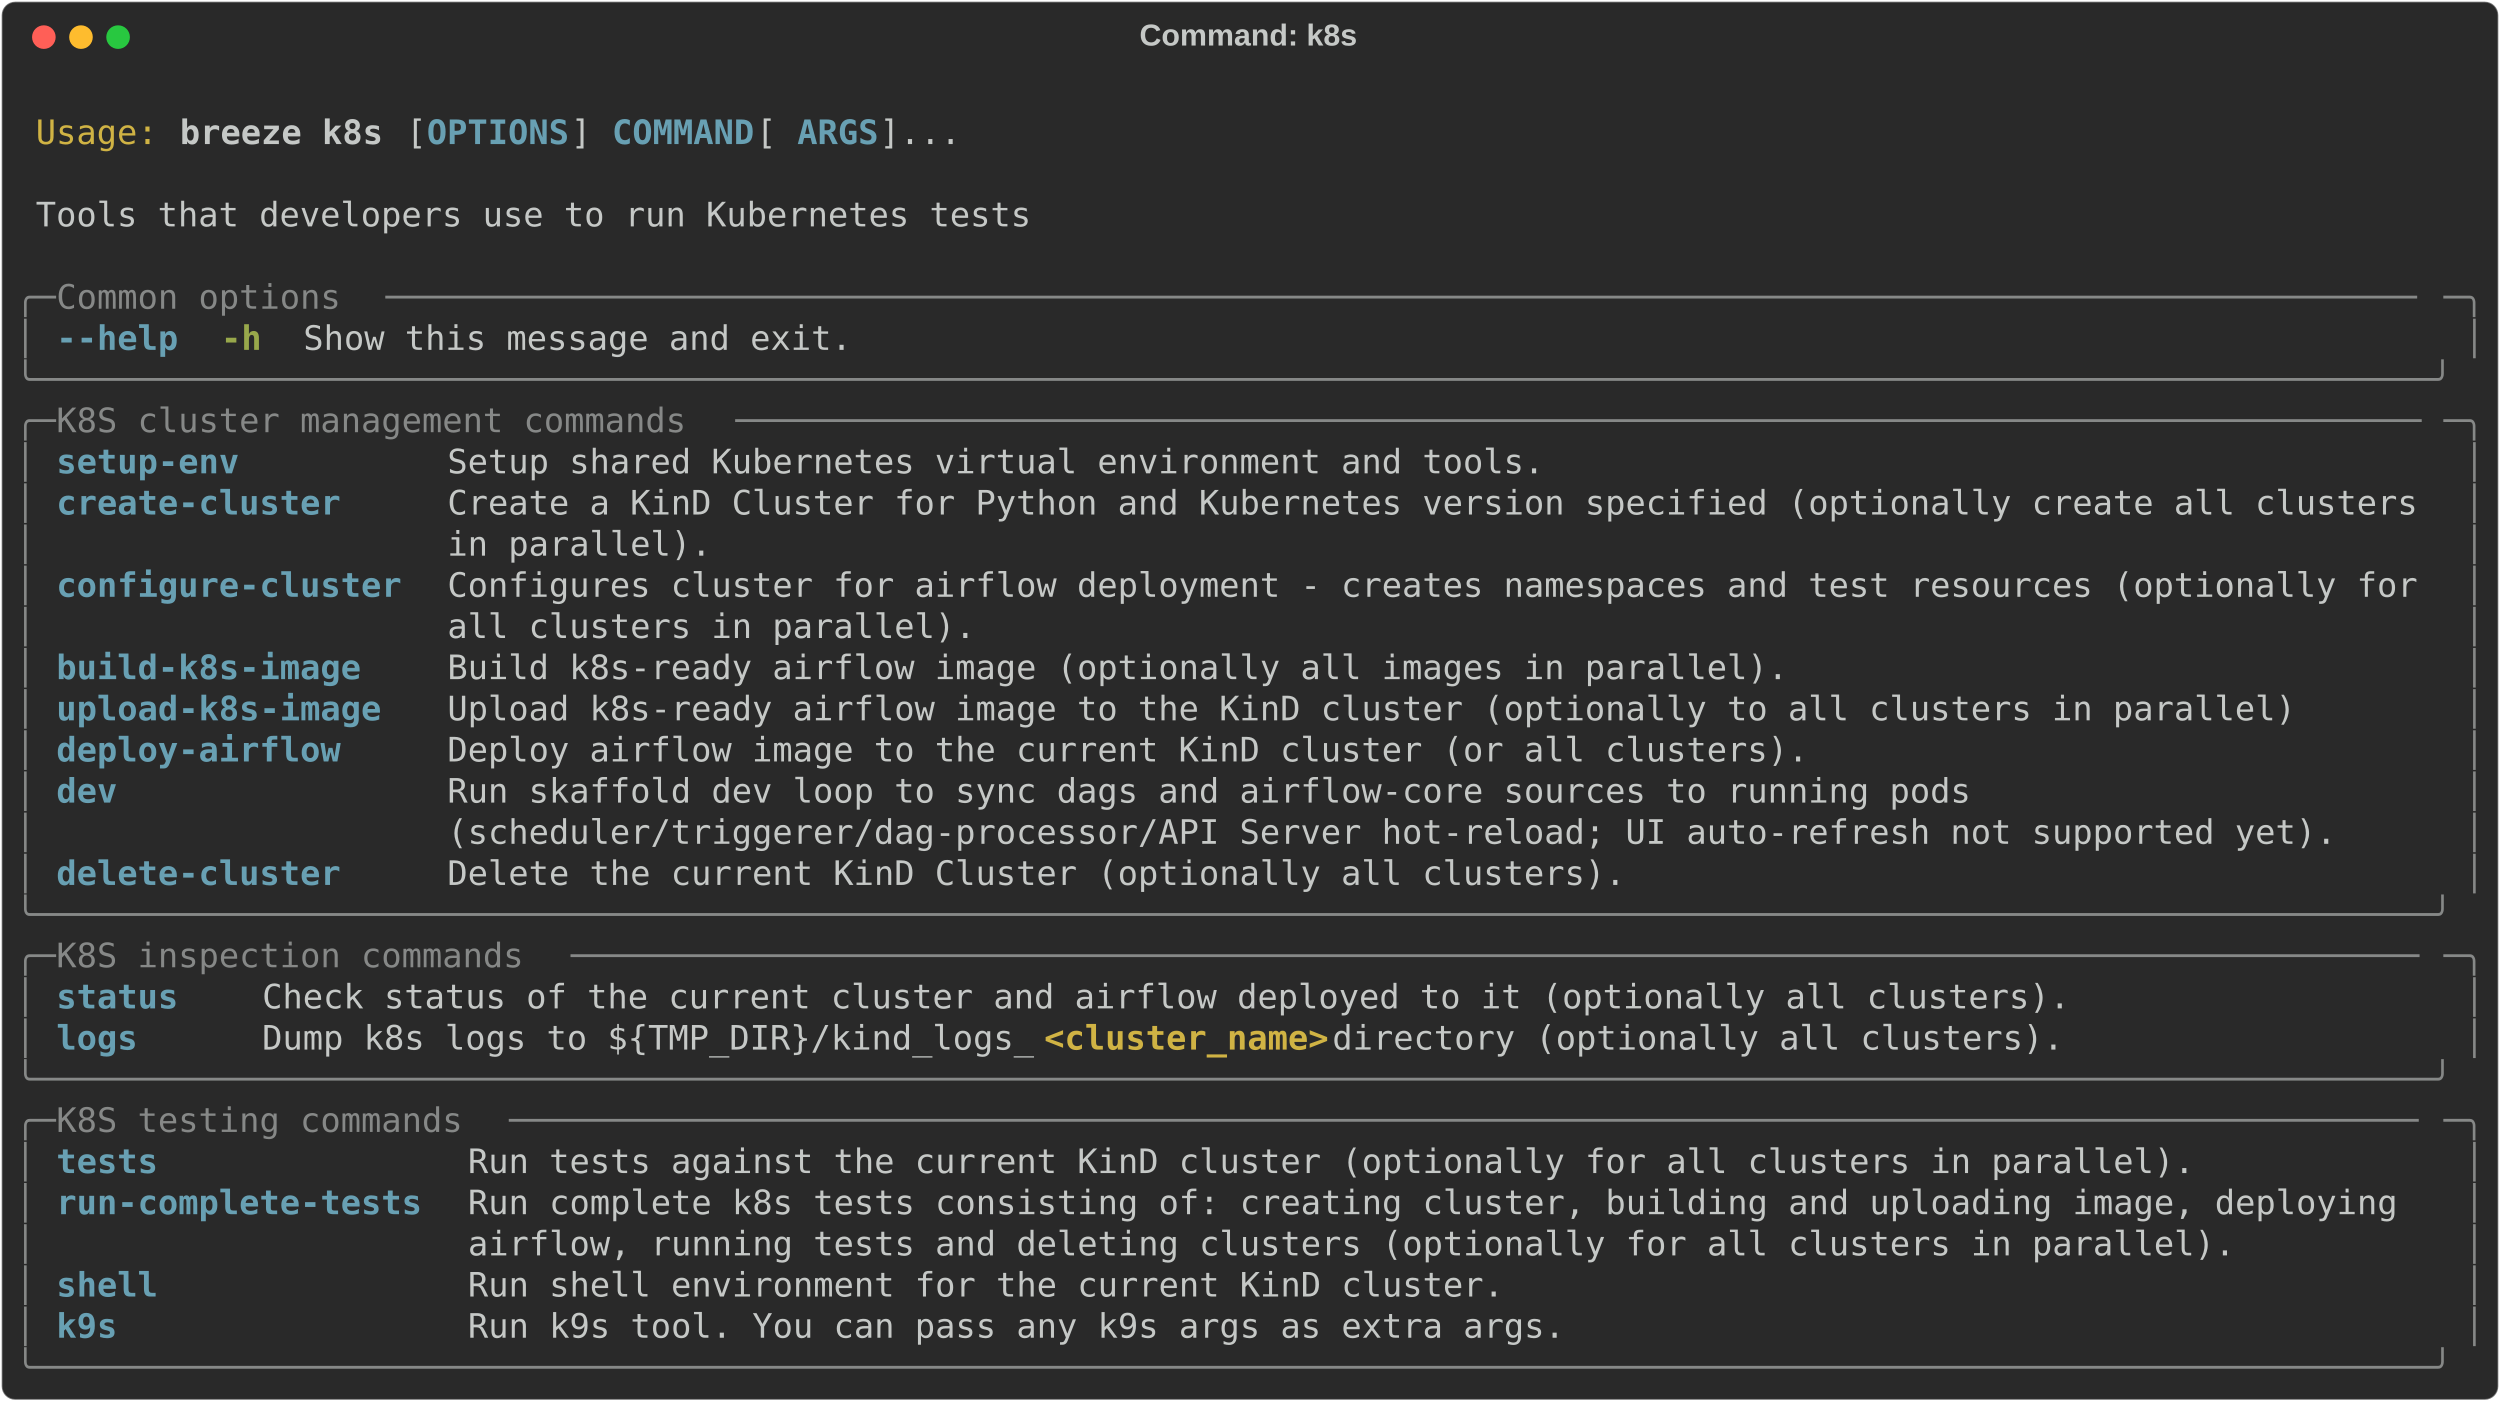
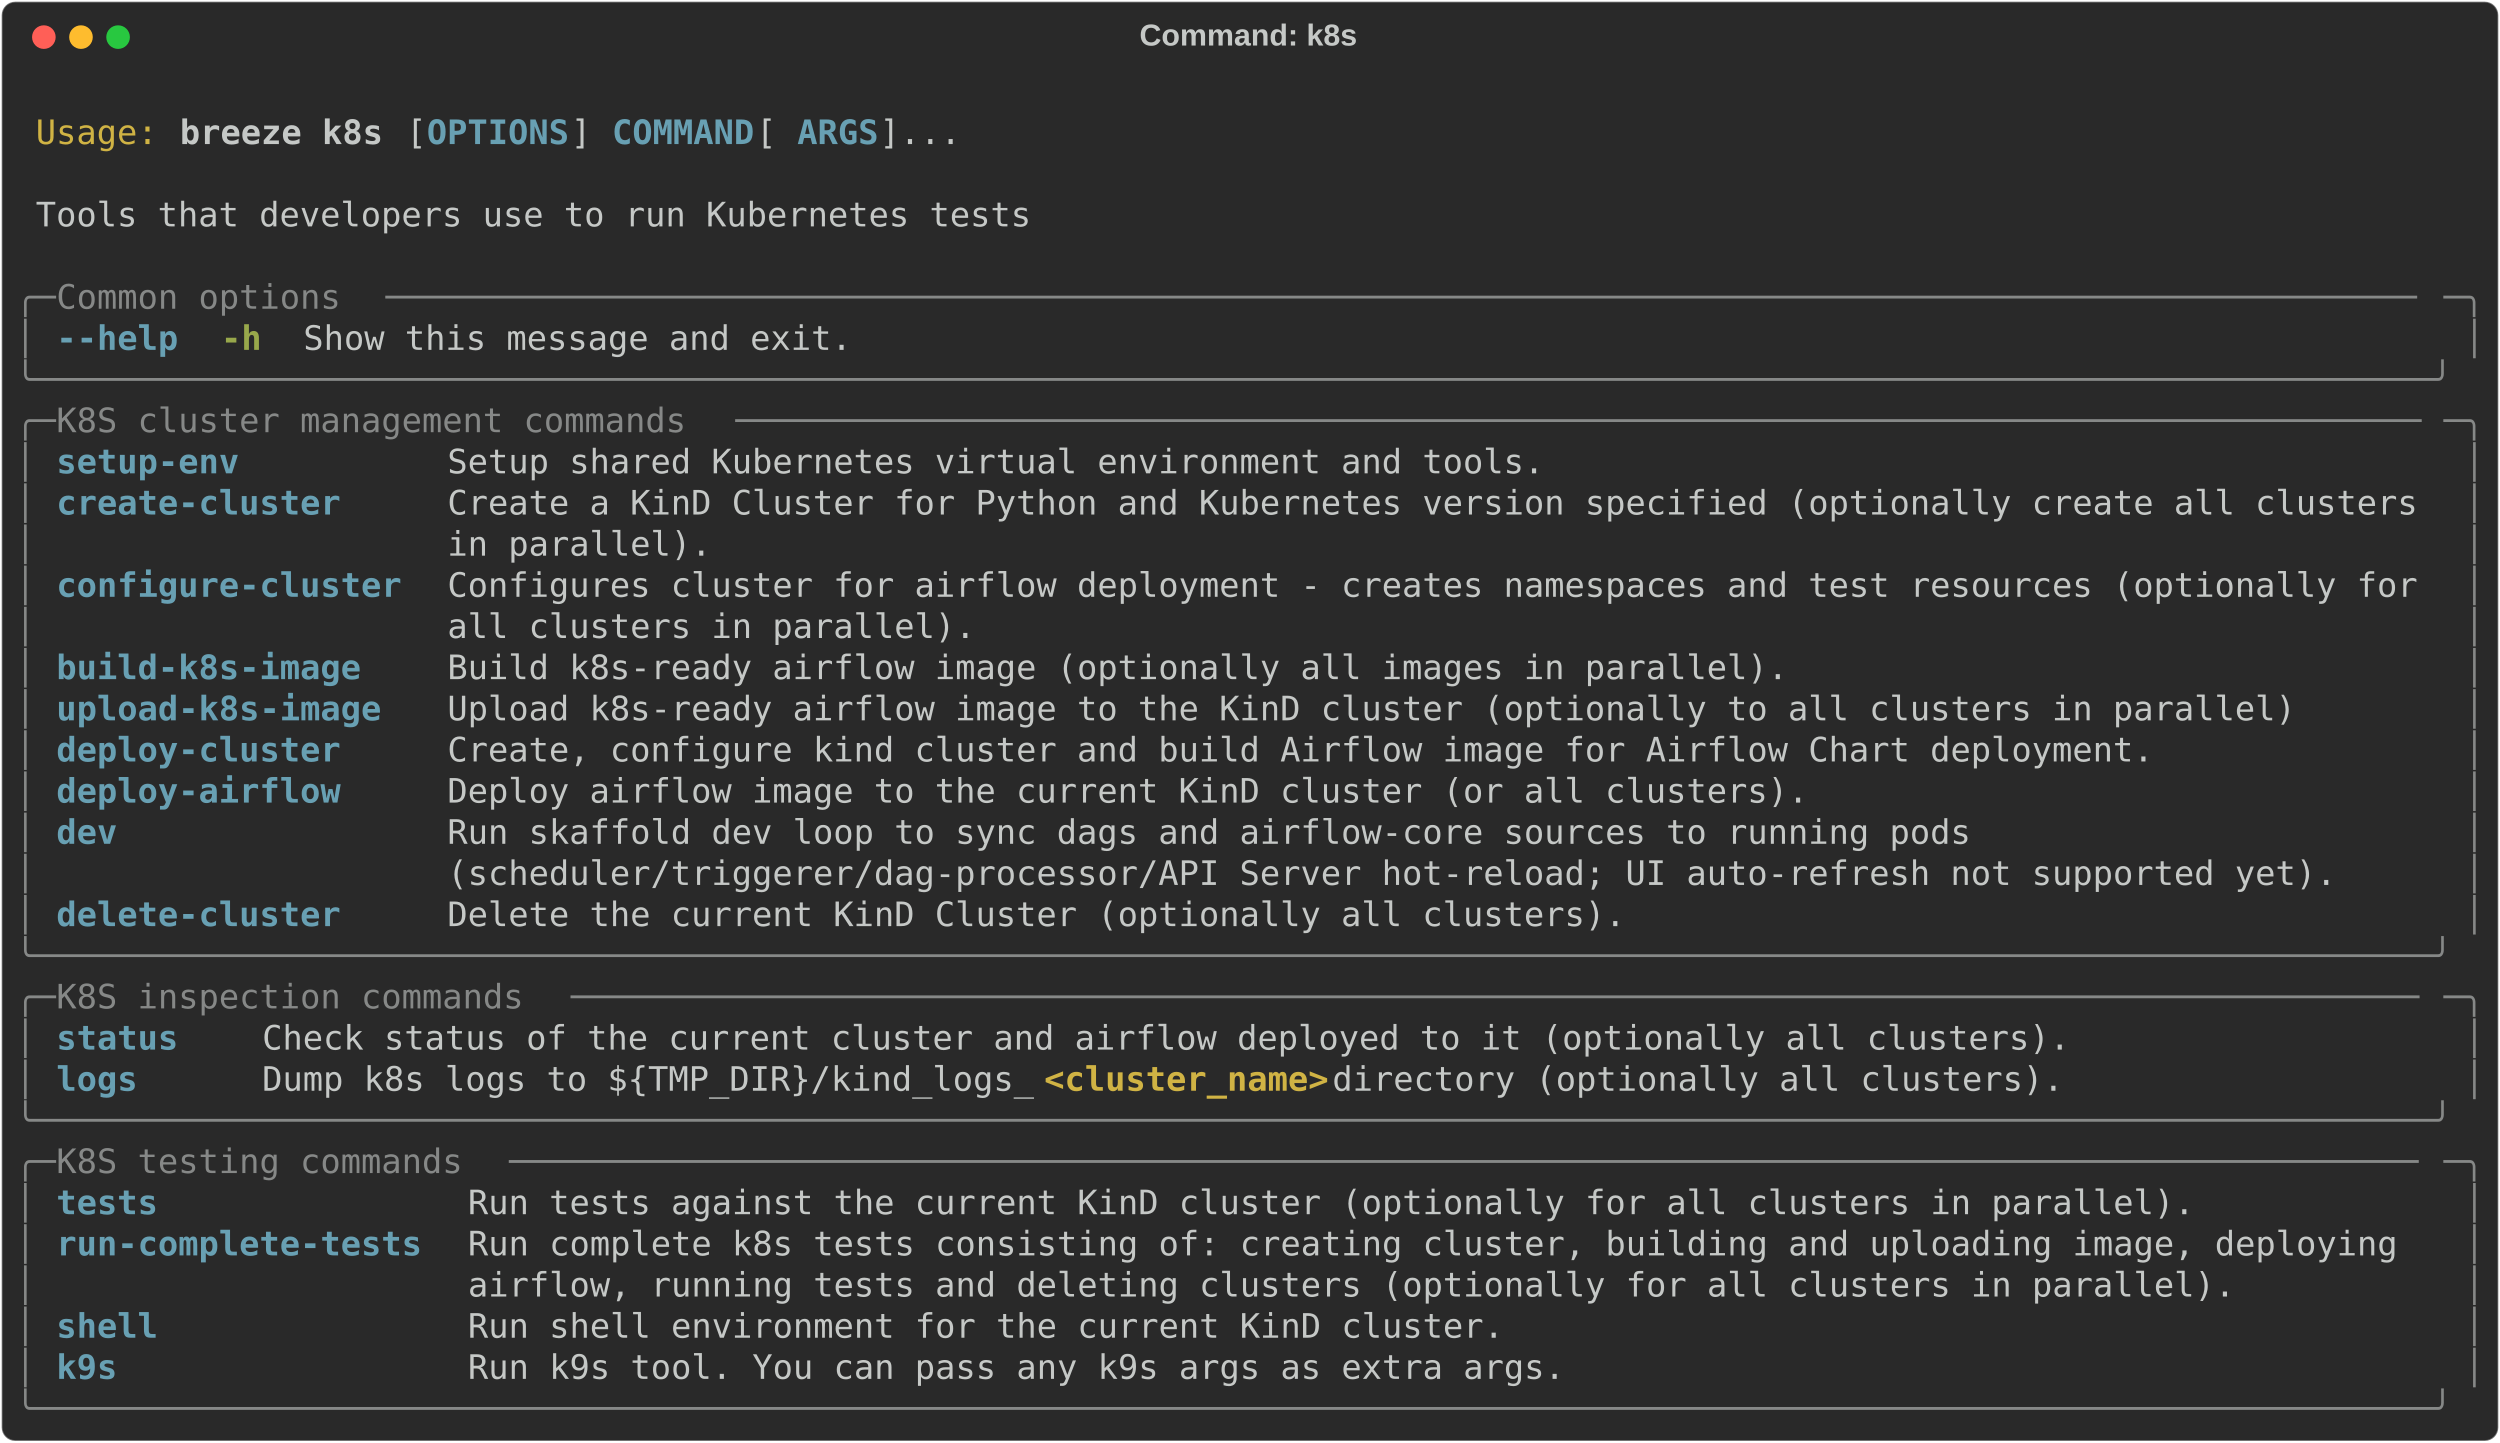
- <svg xmlns="http://www.w3.org/2000/svg" class="rich-terminal" viewBox="0 0 1482 830.8">
+ <svg xmlns="http://www.w3.org/2000/svg" class="rich-terminal" viewBox="0 0 1482 855.2">
  <style>

    @font-face {
        font-family: "Fira Code";
        src: local("FiraCode-Regular"),
                url("https://cdnjs.cloudflare.com/ajax/libs/firacode/6.2.0/woff2/FiraCode-Regular.woff2") format("woff2"),
                url("https://cdnjs.cloudflare.com/ajax/libs/firacode/6.2.0/woff/FiraCode-Regular.woff") format("woff");
        font-style: normal;
        font-weight: 400;
    }
    @font-face {
        font-family: "Fira Code";
        src: local("FiraCode-Bold"),
                url("https://cdnjs.cloudflare.com/ajax/libs/firacode/6.2.0/woff2/FiraCode-Bold.woff2") format("woff2"),
                url("https://cdnjs.cloudflare.com/ajax/libs/firacode/6.2.0/woff/FiraCode-Bold.woff") format("woff");
        font-style: bold;
        font-weight: 700;
    }

    .breeze-k8s-matrix {
        font-family: Fira Code, monospace;
        font-size: 20px;
        line-height: 24.4px;
        font-variant-east-asian: full-width;
    }

    .breeze-k8s-title {
        font-size: 18px;
        font-weight: bold;
        font-family: arial;
    }

    .breeze-k8s-r1 { fill: #c5c8c6 }
.breeze-k8s-r2 { fill: #d0b344 }
.breeze-k8s-r3 { fill: #c5c8c6;font-weight: bold }
.breeze-k8s-r4 { fill: #68a0b3;font-weight: bold }
.breeze-k8s-r5 { fill: #868887 }
.breeze-k8s-r6 { fill: #98a84b;font-weight: bold }
.breeze-k8s-r7 { fill: #d0b344;font-weight: bold }
    </style>
  <defs>
    <clipPath id="breeze-k8s-clip-terminal">
-       <rect x="0" y="0" width="1463.0" height="779.8" />
+       <rect x="0" y="0" width="1463.0" height="804.2" />
    </clipPath>
    <clipPath id="breeze-k8s-line-0">
      <rect x="0" y="1.5" width="1464" height="24.65" />
    </clipPath>
    <clipPath id="breeze-k8s-line-1">
      <rect x="0" y="25.9" width="1464" height="24.65" />
    </clipPath>
    <clipPath id="breeze-k8s-line-2">
      <rect x="0" y="50.3" width="1464" height="24.65" />
    </clipPath>
    <clipPath id="breeze-k8s-line-3">
      <rect x="0" y="74.7" width="1464" height="24.65" />
    </clipPath>
    <clipPath id="breeze-k8s-line-4">
      <rect x="0" y="99.1" width="1464" height="24.65" />
    </clipPath>
    <clipPath id="breeze-k8s-line-5">
      <rect x="0" y="123.5" width="1464" height="24.65" />
    </clipPath>
    <clipPath id="breeze-k8s-line-6">
      <rect x="0" y="147.9" width="1464" height="24.65" />
    </clipPath>
    <clipPath id="breeze-k8s-line-7">
      <rect x="0" y="172.3" width="1464" height="24.65" />
    </clipPath>
    <clipPath id="breeze-k8s-line-8">
      <rect x="0" y="196.7" width="1464" height="24.65" />
    </clipPath>
    <clipPath id="breeze-k8s-line-9">
      <rect x="0" y="221.1" width="1464" height="24.65" />
    </clipPath>
    <clipPath id="breeze-k8s-line-10">
      <rect x="0" y="245.5" width="1464" height="24.65" />
    </clipPath>
    <clipPath id="breeze-k8s-line-11">
      <rect x="0" y="269.9" width="1464" height="24.65" />
    </clipPath>
    <clipPath id="breeze-k8s-line-12">
      <rect x="0" y="294.3" width="1464" height="24.65" />
    </clipPath>
    <clipPath id="breeze-k8s-line-13">
      <rect x="0" y="318.7" width="1464" height="24.65" />
    </clipPath>
    <clipPath id="breeze-k8s-line-14">
      <rect x="0" y="343.1" width="1464" height="24.65" />
    </clipPath>
    <clipPath id="breeze-k8s-line-15">
      <rect x="0" y="367.5" width="1464" height="24.65" />
    </clipPath>
    <clipPath id="breeze-k8s-line-16">
      <rect x="0" y="391.9" width="1464" height="24.65" />
    </clipPath>
    <clipPath id="breeze-k8s-line-17">
      <rect x="0" y="416.3" width="1464" height="24.65" />
    </clipPath>
    <clipPath id="breeze-k8s-line-18">
      <rect x="0" y="440.7" width="1464" height="24.65" />
    </clipPath>
    <clipPath id="breeze-k8s-line-19">
      <rect x="0" y="465.1" width="1464" height="24.65" />
    </clipPath>
    <clipPath id="breeze-k8s-line-20">
      <rect x="0" y="489.5" width="1464" height="24.65" />
    </clipPath>
    <clipPath id="breeze-k8s-line-21">
      <rect x="0" y="513.9" width="1464" height="24.65" />
    </clipPath>
    <clipPath id="breeze-k8s-line-22">
      <rect x="0" y="538.3" width="1464" height="24.65" />
    </clipPath>
    <clipPath id="breeze-k8s-line-23">
      <rect x="0" y="562.7" width="1464" height="24.65" />
    </clipPath>
    <clipPath id="breeze-k8s-line-24">
      <rect x="0" y="587.1" width="1464" height="24.65" />
    </clipPath>
    <clipPath id="breeze-k8s-line-25">
      <rect x="0" y="611.5" width="1464" height="24.65" />
    </clipPath>
    <clipPath id="breeze-k8s-line-26">
      <rect x="0" y="635.9" width="1464" height="24.65" />
    </clipPath>
    <clipPath id="breeze-k8s-line-27">
      <rect x="0" y="660.3" width="1464" height="24.65" />
    </clipPath>
    <clipPath id="breeze-k8s-line-28">
      <rect x="0" y="684.7" width="1464" height="24.65" />
    </clipPath>
    <clipPath id="breeze-k8s-line-29">
      <rect x="0" y="709.1" width="1464" height="24.65" />
    </clipPath>
    <clipPath id="breeze-k8s-line-30">
      <rect x="0" y="733.5" width="1464" height="24.65" />
    </clipPath>
+     <clipPath id="breeze-k8s-line-31">
+       <rect x="0" y="757.9" width="1464" height="24.65" />
+     </clipPath>
  </defs>
-   <rect fill="#292929" stroke="rgba(255,255,255,0.35)" stroke-width="1" x="1" y="1" width="1480" height="828.8" rx="8" />
+   <rect fill="#292929" stroke="rgba(255,255,255,0.35)" stroke-width="1" x="1" y="1" width="1480" height="853.2" rx="8" />
  <text class="breeze-k8s-title" fill="#c5c8c6" text-anchor="middle" x="740" y="27">Command: k8s</text>
  <g transform="translate(26,22)">
    <circle cx="0" cy="0" r="7" fill="#ff5f57" />
    <circle cx="22" cy="0" r="7" fill="#febc2e" />
    <circle cx="44" cy="0" r="7" fill="#28c840" />
  </g>
  <g transform="translate(9, 41)" clip-path="url(#breeze-k8s-clip-terminal)">
    <g class="breeze-k8s-matrix">
      <text class="breeze-k8s-r1" x="1464" y="20" textLength="12.2" clip-path="url(#breeze-k8s-line-0)">
</text>
      <text class="breeze-k8s-r2" x="12.2" y="44.4" textLength="73.2" clip-path="url(#breeze-k8s-line-1)">Usage:</text>
      <text class="breeze-k8s-r3" x="97.6" y="44.4" textLength="122" clip-path="url(#breeze-k8s-line-1)">breeze k8s</text>
      <text class="breeze-k8s-r1" x="231.8" y="44.4" textLength="12.2" clip-path="url(#breeze-k8s-line-1)">[</text>
      <text class="breeze-k8s-r4" x="244" y="44.4" textLength="85.4" clip-path="url(#breeze-k8s-line-1)">OPTIONS</text>
      <text class="breeze-k8s-r1" x="329.4" y="44.4" textLength="24.4" clip-path="url(#breeze-k8s-line-1)">] </text>
      <text class="breeze-k8s-r4" x="353.8" y="44.4" textLength="85.4" clip-path="url(#breeze-k8s-line-1)">COMMAND</text>
      <text class="breeze-k8s-r1" x="439.2" y="44.4" textLength="24.4" clip-path="url(#breeze-k8s-line-1)"> [</text>
      <text class="breeze-k8s-r4" x="463.6" y="44.4" textLength="48.8" clip-path="url(#breeze-k8s-line-1)">ARGS</text>
      <text class="breeze-k8s-r1" x="512.4" y="44.4" textLength="48.8" clip-path="url(#breeze-k8s-line-1)">]...</text>
      <text class="breeze-k8s-r1" x="1464" y="44.4" textLength="12.2" clip-path="url(#breeze-k8s-line-1)">
</text>
      <text class="breeze-k8s-r1" x="1464" y="68.8" textLength="12.2" clip-path="url(#breeze-k8s-line-2)">
</text>
      <text class="breeze-k8s-r1" x="12.2" y="93.2" textLength="597.8" clip-path="url(#breeze-k8s-line-3)">Tools that developers use to run Kubernetes tests</text>
      <text class="breeze-k8s-r1" x="1464" y="93.2" textLength="12.2" clip-path="url(#breeze-k8s-line-3)">
</text>
      <text class="breeze-k8s-r1" x="1464" y="117.6" textLength="12.2" clip-path="url(#breeze-k8s-line-4)">
</text>
      <text class="breeze-k8s-r5" x="0" y="142" textLength="24.4" clip-path="url(#breeze-k8s-line-5)">╭─</text>
      <text class="breeze-k8s-r5" x="24.4" y="142" textLength="195.2" clip-path="url(#breeze-k8s-line-5)"> Common options </text>
      <text class="breeze-k8s-r5" x="219.6" y="142" textLength="1220" clip-path="url(#breeze-k8s-line-5)">────────────────────────────────────────────────────────────────────────────────────────────────────</text>
      <text class="breeze-k8s-r5" x="1439.6" y="142" textLength="24.4" clip-path="url(#breeze-k8s-line-5)">─╮</text>
      <text class="breeze-k8s-r1" x="1464" y="142" textLength="12.2" clip-path="url(#breeze-k8s-line-5)">
</text>
      <text class="breeze-k8s-r5" x="0" y="166.4" textLength="12.2" clip-path="url(#breeze-k8s-line-6)">│</text>
      <text class="breeze-k8s-r4" x="24.4" y="166.4" textLength="73.2" clip-path="url(#breeze-k8s-line-6)">--help</text>
      <text class="breeze-k8s-r6" x="122" y="166.4" textLength="24.4" clip-path="url(#breeze-k8s-line-6)">-h</text>
      <text class="breeze-k8s-r1" x="170.8" y="166.4" textLength="329.4" clip-path="url(#breeze-k8s-line-6)">Show this message and exit.</text>
      <text class="breeze-k8s-r5" x="1451.8" y="166.4" textLength="12.2" clip-path="url(#breeze-k8s-line-6)">│</text>
      <text class="breeze-k8s-r1" x="1464" y="166.4" textLength="12.2" clip-path="url(#breeze-k8s-line-6)">
</text>
      <text class="breeze-k8s-r5" x="0" y="190.8" textLength="1464" clip-path="url(#breeze-k8s-line-7)">╰──────────────────────────────────────────────────────────────────────────────────────────────────────────────────────╯</text>
      <text class="breeze-k8s-r1" x="1464" y="190.8" textLength="12.2" clip-path="url(#breeze-k8s-line-7)">
</text>
      <text class="breeze-k8s-r5" x="0" y="215.2" textLength="24.4" clip-path="url(#breeze-k8s-line-8)">╭─</text>
      <text class="breeze-k8s-r5" x="24.4" y="215.2" textLength="402.6" clip-path="url(#breeze-k8s-line-8)"> K8S cluster management commands </text>
      <text class="breeze-k8s-r5" x="427" y="215.2" textLength="1012.6" clip-path="url(#breeze-k8s-line-8)">───────────────────────────────────────────────────────────────────────────────────</text>
      <text class="breeze-k8s-r5" x="1439.6" y="215.2" textLength="24.4" clip-path="url(#breeze-k8s-line-8)">─╮</text>
      <text class="breeze-k8s-r1" x="1464" y="215.2" textLength="12.2" clip-path="url(#breeze-k8s-line-8)">
</text>
      <text class="breeze-k8s-r5" x="0" y="239.6" textLength="12.2" clip-path="url(#breeze-k8s-line-9)">│</text>
      <text class="breeze-k8s-r4" x="24.4" y="239.6" textLength="207.4" clip-path="url(#breeze-k8s-line-9)">setup-env        </text>
      <text class="breeze-k8s-r1" x="256.2" y="239.6" textLength="1183.4" clip-path="url(#breeze-k8s-line-9)">Setup shared Kubernetes virtual environment and tools.                                           </text>
      <text class="breeze-k8s-r5" x="1451.8" y="239.6" textLength="12.2" clip-path="url(#breeze-k8s-line-9)">│</text>
      <text class="breeze-k8s-r1" x="1464" y="239.6" textLength="12.2" clip-path="url(#breeze-k8s-line-9)">
</text>
      <text class="breeze-k8s-r5" x="0" y="264" textLength="12.2" clip-path="url(#breeze-k8s-line-10)">│</text>
      <text class="breeze-k8s-r4" x="24.4" y="264" textLength="207.4" clip-path="url(#breeze-k8s-line-10)">create-cluster   </text>
      <text class="breeze-k8s-r1" x="256.2" y="264" textLength="1183.4" clip-path="url(#breeze-k8s-line-10)">Create a KinD Cluster for Python and Kubernetes version specified (optionally create all clusters</text>
      <text class="breeze-k8s-r5" x="1451.8" y="264" textLength="12.2" clip-path="url(#breeze-k8s-line-10)">│</text>
      <text class="breeze-k8s-r1" x="1464" y="264" textLength="12.2" clip-path="url(#breeze-k8s-line-10)">
</text>
      <text class="breeze-k8s-r5" x="0" y="288.4" textLength="12.2" clip-path="url(#breeze-k8s-line-11)">│</text>
      <text class="breeze-k8s-r1" x="256.2" y="288.4" textLength="1183.4" clip-path="url(#breeze-k8s-line-11)">in parallel).                                                                                    </text>
      <text class="breeze-k8s-r5" x="1451.8" y="288.4" textLength="12.2" clip-path="url(#breeze-k8s-line-11)">│</text>
      <text class="breeze-k8s-r1" x="1464" y="288.4" textLength="12.2" clip-path="url(#breeze-k8s-line-11)">
</text>
      <text class="breeze-k8s-r5" x="0" y="312.8" textLength="12.2" clip-path="url(#breeze-k8s-line-12)">│</text>
      <text class="breeze-k8s-r4" x="24.4" y="312.8" textLength="207.4" clip-path="url(#breeze-k8s-line-12)">configure-cluster</text>
      <text class="breeze-k8s-r1" x="256.2" y="312.8" textLength="1183.4" clip-path="url(#breeze-k8s-line-12)">Configures cluster for airflow deployment - creates namespaces and test resources (optionally for</text>
      <text class="breeze-k8s-r5" x="1451.8" y="312.8" textLength="12.2" clip-path="url(#breeze-k8s-line-12)">│</text>
      <text class="breeze-k8s-r1" x="1464" y="312.8" textLength="12.2" clip-path="url(#breeze-k8s-line-12)">
</text>
      <text class="breeze-k8s-r5" x="0" y="337.2" textLength="12.2" clip-path="url(#breeze-k8s-line-13)">│</text>
      <text class="breeze-k8s-r1" x="256.2" y="337.2" textLength="1183.4" clip-path="url(#breeze-k8s-line-13)">all clusters in parallel).                                                                       </text>
      <text class="breeze-k8s-r5" x="1451.8" y="337.2" textLength="12.2" clip-path="url(#breeze-k8s-line-13)">│</text>
      <text class="breeze-k8s-r1" x="1464" y="337.2" textLength="12.2" clip-path="url(#breeze-k8s-line-13)">
</text>
      <text class="breeze-k8s-r5" x="0" y="361.6" textLength="12.2" clip-path="url(#breeze-k8s-line-14)">│</text>
      <text class="breeze-k8s-r4" x="24.4" y="361.6" textLength="207.4" clip-path="url(#breeze-k8s-line-14)">build-k8s-image  </text>
      <text class="breeze-k8s-r1" x="256.2" y="361.6" textLength="1183.4" clip-path="url(#breeze-k8s-line-14)">Build k8s-ready airflow image (optionally all images in parallel).                               </text>
      <text class="breeze-k8s-r5" x="1451.8" y="361.6" textLength="12.2" clip-path="url(#breeze-k8s-line-14)">│</text>
      <text class="breeze-k8s-r1" x="1464" y="361.6" textLength="12.2" clip-path="url(#breeze-k8s-line-14)">
</text>
      <text class="breeze-k8s-r5" x="0" y="386" textLength="12.2" clip-path="url(#breeze-k8s-line-15)">│</text>
      <text class="breeze-k8s-r4" x="24.4" y="386" textLength="207.4" clip-path="url(#breeze-k8s-line-15)">upload-k8s-image </text>
      <text class="breeze-k8s-r1" x="256.2" y="386" textLength="1183.4" clip-path="url(#breeze-k8s-line-15)">Upload k8s-ready airflow image to the KinD cluster (optionally to all clusters in parallel)      </text>
      <text class="breeze-k8s-r5" x="1451.8" y="386" textLength="12.2" clip-path="url(#breeze-k8s-line-15)">│</text>
      <text class="breeze-k8s-r1" x="1464" y="386" textLength="12.2" clip-path="url(#breeze-k8s-line-15)">
</text>
      <text class="breeze-k8s-r5" x="0" y="410.4" textLength="12.2" clip-path="url(#breeze-k8s-line-16)">│</text>
-       <text class="breeze-k8s-r4" x="24.4" y="410.4" textLength="207.4" clip-path="url(#breeze-k8s-line-16)">deploy-airflow   </text>
-       <text class="breeze-k8s-r1" x="256.2" y="410.4" textLength="1183.4" clip-path="url(#breeze-k8s-line-16)">Deploy airflow image to the current KinD cluster (or all clusters).                              </text>
+       <text class="breeze-k8s-r4" x="24.4" y="410.4" textLength="207.4" clip-path="url(#breeze-k8s-line-16)">deploy-cluster   </text>
+       <text class="breeze-k8s-r1" x="256.2" y="410.4" textLength="1183.4" clip-path="url(#breeze-k8s-line-16)">Create, configure kind cluster and build Airflow image for Airflow Chart deployment.             </text>
      <text class="breeze-k8s-r5" x="1451.8" y="410.4" textLength="12.2" clip-path="url(#breeze-k8s-line-16)">│</text>
      <text class="breeze-k8s-r1" x="1464" y="410.4" textLength="12.2" clip-path="url(#breeze-k8s-line-16)">
</text>
      <text class="breeze-k8s-r5" x="0" y="434.8" textLength="12.2" clip-path="url(#breeze-k8s-line-17)">│</text>
-       <text class="breeze-k8s-r4" x="24.4" y="434.8" textLength="207.4" clip-path="url(#breeze-k8s-line-17)">dev              </text>
-       <text class="breeze-k8s-r1" x="256.2" y="434.8" textLength="1183.4" clip-path="url(#breeze-k8s-line-17)">Run skaffold dev loop to sync dags and airflow-core sources to running pods                      </text>
+       <text class="breeze-k8s-r4" x="24.4" y="434.8" textLength="207.4" clip-path="url(#breeze-k8s-line-17)">deploy-airflow   </text>
+       <text class="breeze-k8s-r1" x="256.2" y="434.8" textLength="1183.4" clip-path="url(#breeze-k8s-line-17)">Deploy airflow image to the current KinD cluster (or all clusters).                              </text>
      <text class="breeze-k8s-r5" x="1451.8" y="434.8" textLength="12.2" clip-path="url(#breeze-k8s-line-17)">│</text>
      <text class="breeze-k8s-r1" x="1464" y="434.8" textLength="12.2" clip-path="url(#breeze-k8s-line-17)">
</text>
      <text class="breeze-k8s-r5" x="0" y="459.2" textLength="12.2" clip-path="url(#breeze-k8s-line-18)">│</text>
-       <text class="breeze-k8s-r1" x="256.2" y="459.2" textLength="1183.4" clip-path="url(#breeze-k8s-line-18)">(scheduler/triggerer/dag-processor/API Server hot-reload; UI auto-refresh not supported yet).    </text>
+       <text class="breeze-k8s-r4" x="24.4" y="459.2" textLength="207.4" clip-path="url(#breeze-k8s-line-18)">dev              </text>
+       <text class="breeze-k8s-r1" x="256.2" y="459.2" textLength="1183.4" clip-path="url(#breeze-k8s-line-18)">Run skaffold dev loop to sync dags and airflow-core sources to running pods                      </text>
      <text class="breeze-k8s-r5" x="1451.8" y="459.2" textLength="12.2" clip-path="url(#breeze-k8s-line-18)">│</text>
      <text class="breeze-k8s-r1" x="1464" y="459.2" textLength="12.2" clip-path="url(#breeze-k8s-line-18)">
</text>
      <text class="breeze-k8s-r5" x="0" y="483.6" textLength="12.2" clip-path="url(#breeze-k8s-line-19)">│</text>
-       <text class="breeze-k8s-r4" x="24.4" y="483.6" textLength="207.4" clip-path="url(#breeze-k8s-line-19)">delete-cluster   </text>
-       <text class="breeze-k8s-r1" x="256.2" y="483.6" textLength="1183.4" clip-path="url(#breeze-k8s-line-19)">Delete the current KinD Cluster (optionally all clusters).                                       </text>
+       <text class="breeze-k8s-r1" x="256.2" y="483.6" textLength="1183.4" clip-path="url(#breeze-k8s-line-19)">(scheduler/triggerer/dag-processor/API Server hot-reload; UI auto-refresh not supported yet).    </text>
      <text class="breeze-k8s-r5" x="1451.8" y="483.6" textLength="12.2" clip-path="url(#breeze-k8s-line-19)">│</text>
      <text class="breeze-k8s-r1" x="1464" y="483.6" textLength="12.2" clip-path="url(#breeze-k8s-line-19)">
</text>
-       <text class="breeze-k8s-r5" x="0" y="508" textLength="1464" clip-path="url(#breeze-k8s-line-20)">╰──────────────────────────────────────────────────────────────────────────────────────────────────────────────────────╯</text>
+       <text class="breeze-k8s-r5" x="0" y="508" textLength="12.2" clip-path="url(#breeze-k8s-line-20)">│</text>
+       <text class="breeze-k8s-r4" x="24.4" y="508" textLength="207.4" clip-path="url(#breeze-k8s-line-20)">delete-cluster   </text>
+       <text class="breeze-k8s-r1" x="256.2" y="508" textLength="1183.4" clip-path="url(#breeze-k8s-line-20)">Delete the current KinD Cluster (optionally all clusters).                                       </text>
+       <text class="breeze-k8s-r5" x="1451.8" y="508" textLength="12.2" clip-path="url(#breeze-k8s-line-20)">│</text>
      <text class="breeze-k8s-r1" x="1464" y="508" textLength="12.2" clip-path="url(#breeze-k8s-line-20)">
</text>
-       <text class="breeze-k8s-r5" x="0" y="532.4" textLength="24.4" clip-path="url(#breeze-k8s-line-21)">╭─</text>
-       <text class="breeze-k8s-r5" x="24.4" y="532.4" textLength="305" clip-path="url(#breeze-k8s-line-21)"> K8S inspection commands </text>
-       <text class="breeze-k8s-r5" x="329.4" y="532.4" textLength="1110.2" clip-path="url(#breeze-k8s-line-21)">───────────────────────────────────────────────────────────────────────────────────────────</text>
-       <text class="breeze-k8s-r5" x="1439.6" y="532.4" textLength="24.4" clip-path="url(#breeze-k8s-line-21)">─╮</text>
+       <text class="breeze-k8s-r5" x="0" y="532.4" textLength="1464" clip-path="url(#breeze-k8s-line-21)">╰──────────────────────────────────────────────────────────────────────────────────────────────────────────────────────╯</text>
      <text class="breeze-k8s-r1" x="1464" y="532.4" textLength="12.2" clip-path="url(#breeze-k8s-line-21)">
</text>
-       <text class="breeze-k8s-r5" x="0" y="556.8" textLength="12.2" clip-path="url(#breeze-k8s-line-22)">│</text>
-       <text class="breeze-k8s-r4" x="24.4" y="556.8" textLength="97.6" clip-path="url(#breeze-k8s-line-22)">status  </text>
-       <text class="breeze-k8s-r1" x="146.4" y="556.8" textLength="1293.2" clip-path="url(#breeze-k8s-line-22)">Check status of the current cluster and airflow deployed to it (optionally all clusters).                 </text>
-       <text class="breeze-k8s-r5" x="1451.8" y="556.8" textLength="12.2" clip-path="url(#breeze-k8s-line-22)">│</text>
+       <text class="breeze-k8s-r5" x="0" y="556.8" textLength="24.4" clip-path="url(#breeze-k8s-line-22)">╭─</text>
+       <text class="breeze-k8s-r5" x="24.4" y="556.8" textLength="305" clip-path="url(#breeze-k8s-line-22)"> K8S inspection commands </text>
+       <text class="breeze-k8s-r5" x="329.4" y="556.8" textLength="1110.2" clip-path="url(#breeze-k8s-line-22)">───────────────────────────────────────────────────────────────────────────────────────────</text>
+       <text class="breeze-k8s-r5" x="1439.6" y="556.8" textLength="24.4" clip-path="url(#breeze-k8s-line-22)">─╮</text>
      <text class="breeze-k8s-r1" x="1464" y="556.8" textLength="12.2" clip-path="url(#breeze-k8s-line-22)">
</text>
      <text class="breeze-k8s-r5" x="0" y="581.2" textLength="12.2" clip-path="url(#breeze-k8s-line-23)">│</text>
-       <text class="breeze-k8s-r4" x="24.4" y="581.2" textLength="97.6" clip-path="url(#breeze-k8s-line-23)">logs    </text>
-       <text class="breeze-k8s-r1" x="146.4" y="581.2" textLength="463.6" clip-path="url(#breeze-k8s-line-23)">Dump k8s logs to ${TMP_DIR}/kind_logs_</text>
-       <text class="breeze-k8s-r7" x="610" y="581.2" textLength="170.8" clip-path="url(#breeze-k8s-line-23)">&lt;cluster_name&gt;</text>
-       <text class="breeze-k8s-r1" x="780.8" y="581.2" textLength="658.8" clip-path="url(#breeze-k8s-line-23)"> directory (optionally all clusters).                 </text>
+       <text class="breeze-k8s-r4" x="24.4" y="581.2" textLength="97.6" clip-path="url(#breeze-k8s-line-23)">status  </text>
+       <text class="breeze-k8s-r1" x="146.4" y="581.2" textLength="1293.2" clip-path="url(#breeze-k8s-line-23)">Check status of the current cluster and airflow deployed to it (optionally all clusters).                 </text>
      <text class="breeze-k8s-r5" x="1451.8" y="581.2" textLength="12.2" clip-path="url(#breeze-k8s-line-23)">│</text>
      <text class="breeze-k8s-r1" x="1464" y="581.2" textLength="12.2" clip-path="url(#breeze-k8s-line-23)">
</text>
-       <text class="breeze-k8s-r5" x="0" y="605.6" textLength="1464" clip-path="url(#breeze-k8s-line-24)">╰──────────────────────────────────────────────────────────────────────────────────────────────────────────────────────╯</text>
+       <text class="breeze-k8s-r5" x="0" y="605.6" textLength="12.2" clip-path="url(#breeze-k8s-line-24)">│</text>
+       <text class="breeze-k8s-r4" x="24.4" y="605.6" textLength="97.6" clip-path="url(#breeze-k8s-line-24)">logs    </text>
+       <text class="breeze-k8s-r1" x="146.4" y="605.6" textLength="463.6" clip-path="url(#breeze-k8s-line-24)">Dump k8s logs to ${TMP_DIR}/kind_logs_</text>
+       <text class="breeze-k8s-r7" x="610" y="605.6" textLength="170.8" clip-path="url(#breeze-k8s-line-24)">&lt;cluster_name&gt;</text>
+       <text class="breeze-k8s-r1" x="780.8" y="605.6" textLength="658.8" clip-path="url(#breeze-k8s-line-24)"> directory (optionally all clusters).                 </text>
+       <text class="breeze-k8s-r5" x="1451.8" y="605.6" textLength="12.2" clip-path="url(#breeze-k8s-line-24)">│</text>
      <text class="breeze-k8s-r1" x="1464" y="605.6" textLength="12.2" clip-path="url(#breeze-k8s-line-24)">
</text>
-       <text class="breeze-k8s-r5" x="0" y="630" textLength="24.4" clip-path="url(#breeze-k8s-line-25)">╭─</text>
-       <text class="breeze-k8s-r5" x="24.4" y="630" textLength="268.4" clip-path="url(#breeze-k8s-line-25)"> K8S testing commands </text>
-       <text class="breeze-k8s-r5" x="292.8" y="630" textLength="1146.8" clip-path="url(#breeze-k8s-line-25)">──────────────────────────────────────────────────────────────────────────────────────────────</text>
-       <text class="breeze-k8s-r5" x="1439.6" y="630" textLength="24.4" clip-path="url(#breeze-k8s-line-25)">─╮</text>
+       <text class="breeze-k8s-r5" x="0" y="630" textLength="1464" clip-path="url(#breeze-k8s-line-25)">╰──────────────────────────────────────────────────────────────────────────────────────────────────────────────────────╯</text>
      <text class="breeze-k8s-r1" x="1464" y="630" textLength="12.2" clip-path="url(#breeze-k8s-line-25)">
</text>
-       <text class="breeze-k8s-r5" x="0" y="654.4" textLength="12.2" clip-path="url(#breeze-k8s-line-26)">│</text>
-       <text class="breeze-k8s-r4" x="24.4" y="654.4" textLength="219.6" clip-path="url(#breeze-k8s-line-26)">tests             </text>
-       <text class="breeze-k8s-r1" x="268.4" y="654.4" textLength="1171.2" clip-path="url(#breeze-k8s-line-26)">Run tests against the current KinD cluster (optionally for all clusters in parallel).           </text>
-       <text class="breeze-k8s-r5" x="1451.8" y="654.4" textLength="12.2" clip-path="url(#breeze-k8s-line-26)">│</text>
+       <text class="breeze-k8s-r5" x="0" y="654.4" textLength="24.4" clip-path="url(#breeze-k8s-line-26)">╭─</text>
+       <text class="breeze-k8s-r5" x="24.4" y="654.4" textLength="268.4" clip-path="url(#breeze-k8s-line-26)"> K8S testing commands </text>
+       <text class="breeze-k8s-r5" x="292.8" y="654.4" textLength="1146.8" clip-path="url(#breeze-k8s-line-26)">──────────────────────────────────────────────────────────────────────────────────────────────</text>
+       <text class="breeze-k8s-r5" x="1439.6" y="654.4" textLength="24.4" clip-path="url(#breeze-k8s-line-26)">─╮</text>
      <text class="breeze-k8s-r1" x="1464" y="654.4" textLength="12.2" clip-path="url(#breeze-k8s-line-26)">
</text>
      <text class="breeze-k8s-r5" x="0" y="678.8" textLength="12.2" clip-path="url(#breeze-k8s-line-27)">│</text>
-       <text class="breeze-k8s-r4" x="24.4" y="678.8" textLength="219.6" clip-path="url(#breeze-k8s-line-27)">run-complete-tests</text>
-       <text class="breeze-k8s-r1" x="268.4" y="678.8" textLength="1171.2" clip-path="url(#breeze-k8s-line-27)">Run complete k8s tests consisting of: creating cluster, building and uploading image, deploying </text>
+       <text class="breeze-k8s-r4" x="24.4" y="678.8" textLength="219.6" clip-path="url(#breeze-k8s-line-27)">tests             </text>
+       <text class="breeze-k8s-r1" x="268.4" y="678.8" textLength="1171.2" clip-path="url(#breeze-k8s-line-27)">Run tests against the current KinD cluster (optionally for all clusters in parallel).           </text>
      <text class="breeze-k8s-r5" x="1451.8" y="678.8" textLength="12.2" clip-path="url(#breeze-k8s-line-27)">│</text>
      <text class="breeze-k8s-r1" x="1464" y="678.8" textLength="12.2" clip-path="url(#breeze-k8s-line-27)">
</text>
      <text class="breeze-k8s-r5" x="0" y="703.2" textLength="12.2" clip-path="url(#breeze-k8s-line-28)">│</text>
-       <text class="breeze-k8s-r1" x="268.4" y="703.2" textLength="1171.2" clip-path="url(#breeze-k8s-line-28)">airflow, running tests and deleting clusters (optionally for all clusters in parallel).         </text>
+       <text class="breeze-k8s-r4" x="24.4" y="703.2" textLength="219.6" clip-path="url(#breeze-k8s-line-28)">run-complete-tests</text>
+       <text class="breeze-k8s-r1" x="268.4" y="703.2" textLength="1171.2" clip-path="url(#breeze-k8s-line-28)">Run complete k8s tests consisting of: creating cluster, building and uploading image, deploying </text>
      <text class="breeze-k8s-r5" x="1451.8" y="703.2" textLength="12.2" clip-path="url(#breeze-k8s-line-28)">│</text>
      <text class="breeze-k8s-r1" x="1464" y="703.2" textLength="12.2" clip-path="url(#breeze-k8s-line-28)">
</text>
      <text class="breeze-k8s-r5" x="0" y="727.6" textLength="12.2" clip-path="url(#breeze-k8s-line-29)">│</text>
-       <text class="breeze-k8s-r4" x="24.4" y="727.6" textLength="219.6" clip-path="url(#breeze-k8s-line-29)">shell             </text>
-       <text class="breeze-k8s-r1" x="268.4" y="727.6" textLength="1171.2" clip-path="url(#breeze-k8s-line-29)">Run shell environment for the current KinD cluster.                                             </text>
+       <text class="breeze-k8s-r1" x="268.4" y="727.6" textLength="1171.2" clip-path="url(#breeze-k8s-line-29)">airflow, running tests and deleting clusters (optionally for all clusters in parallel).         </text>
      <text class="breeze-k8s-r5" x="1451.8" y="727.6" textLength="12.2" clip-path="url(#breeze-k8s-line-29)">│</text>
      <text class="breeze-k8s-r1" x="1464" y="727.6" textLength="12.2" clip-path="url(#breeze-k8s-line-29)">
</text>
      <text class="breeze-k8s-r5" x="0" y="752" textLength="12.2" clip-path="url(#breeze-k8s-line-30)">│</text>
-       <text class="breeze-k8s-r4" x="24.4" y="752" textLength="219.6" clip-path="url(#breeze-k8s-line-30)">k9s               </text>
-       <text class="breeze-k8s-r1" x="268.4" y="752" textLength="1171.2" clip-path="url(#breeze-k8s-line-30)">Run k9s tool. You can pass any k9s args as extra args.                                          </text>
+       <text class="breeze-k8s-r4" x="24.4" y="752" textLength="219.6" clip-path="url(#breeze-k8s-line-30)">shell             </text>
+       <text class="breeze-k8s-r1" x="268.4" y="752" textLength="1171.2" clip-path="url(#breeze-k8s-line-30)">Run shell environment for the current KinD cluster.                                             </text>
      <text class="breeze-k8s-r5" x="1451.8" y="752" textLength="12.2" clip-path="url(#breeze-k8s-line-30)">│</text>
      <text class="breeze-k8s-r1" x="1464" y="752" textLength="12.2" clip-path="url(#breeze-k8s-line-30)">
</text>
-       <text class="breeze-k8s-r5" x="0" y="776.4" textLength="1464" clip-path="url(#breeze-k8s-line-31)">╰──────────────────────────────────────────────────────────────────────────────────────────────────────────────────────╯</text>
+       <text class="breeze-k8s-r5" x="0" y="776.4" textLength="12.2" clip-path="url(#breeze-k8s-line-31)">│</text>
+       <text class="breeze-k8s-r4" x="24.4" y="776.4" textLength="219.6" clip-path="url(#breeze-k8s-line-31)">k9s               </text>
+       <text class="breeze-k8s-r1" x="268.4" y="776.4" textLength="1171.2" clip-path="url(#breeze-k8s-line-31)">Run k9s tool. You can pass any k9s args as extra args.                                          </text>
+       <text class="breeze-k8s-r5" x="1451.8" y="776.4" textLength="12.2" clip-path="url(#breeze-k8s-line-31)">│</text>
      <text class="breeze-k8s-r1" x="1464" y="776.4" textLength="12.2" clip-path="url(#breeze-k8s-line-31)">
+ </text>
+       <text class="breeze-k8s-r5" x="0" y="800.8" textLength="1464" clip-path="url(#breeze-k8s-line-32)">╰──────────────────────────────────────────────────────────────────────────────────────────────────────────────────────╯</text>
+       <text class="breeze-k8s-r1" x="1464" y="800.8" textLength="12.2" clip-path="url(#breeze-k8s-line-32)">
</text>
    </g>
  </g>
</svg>
